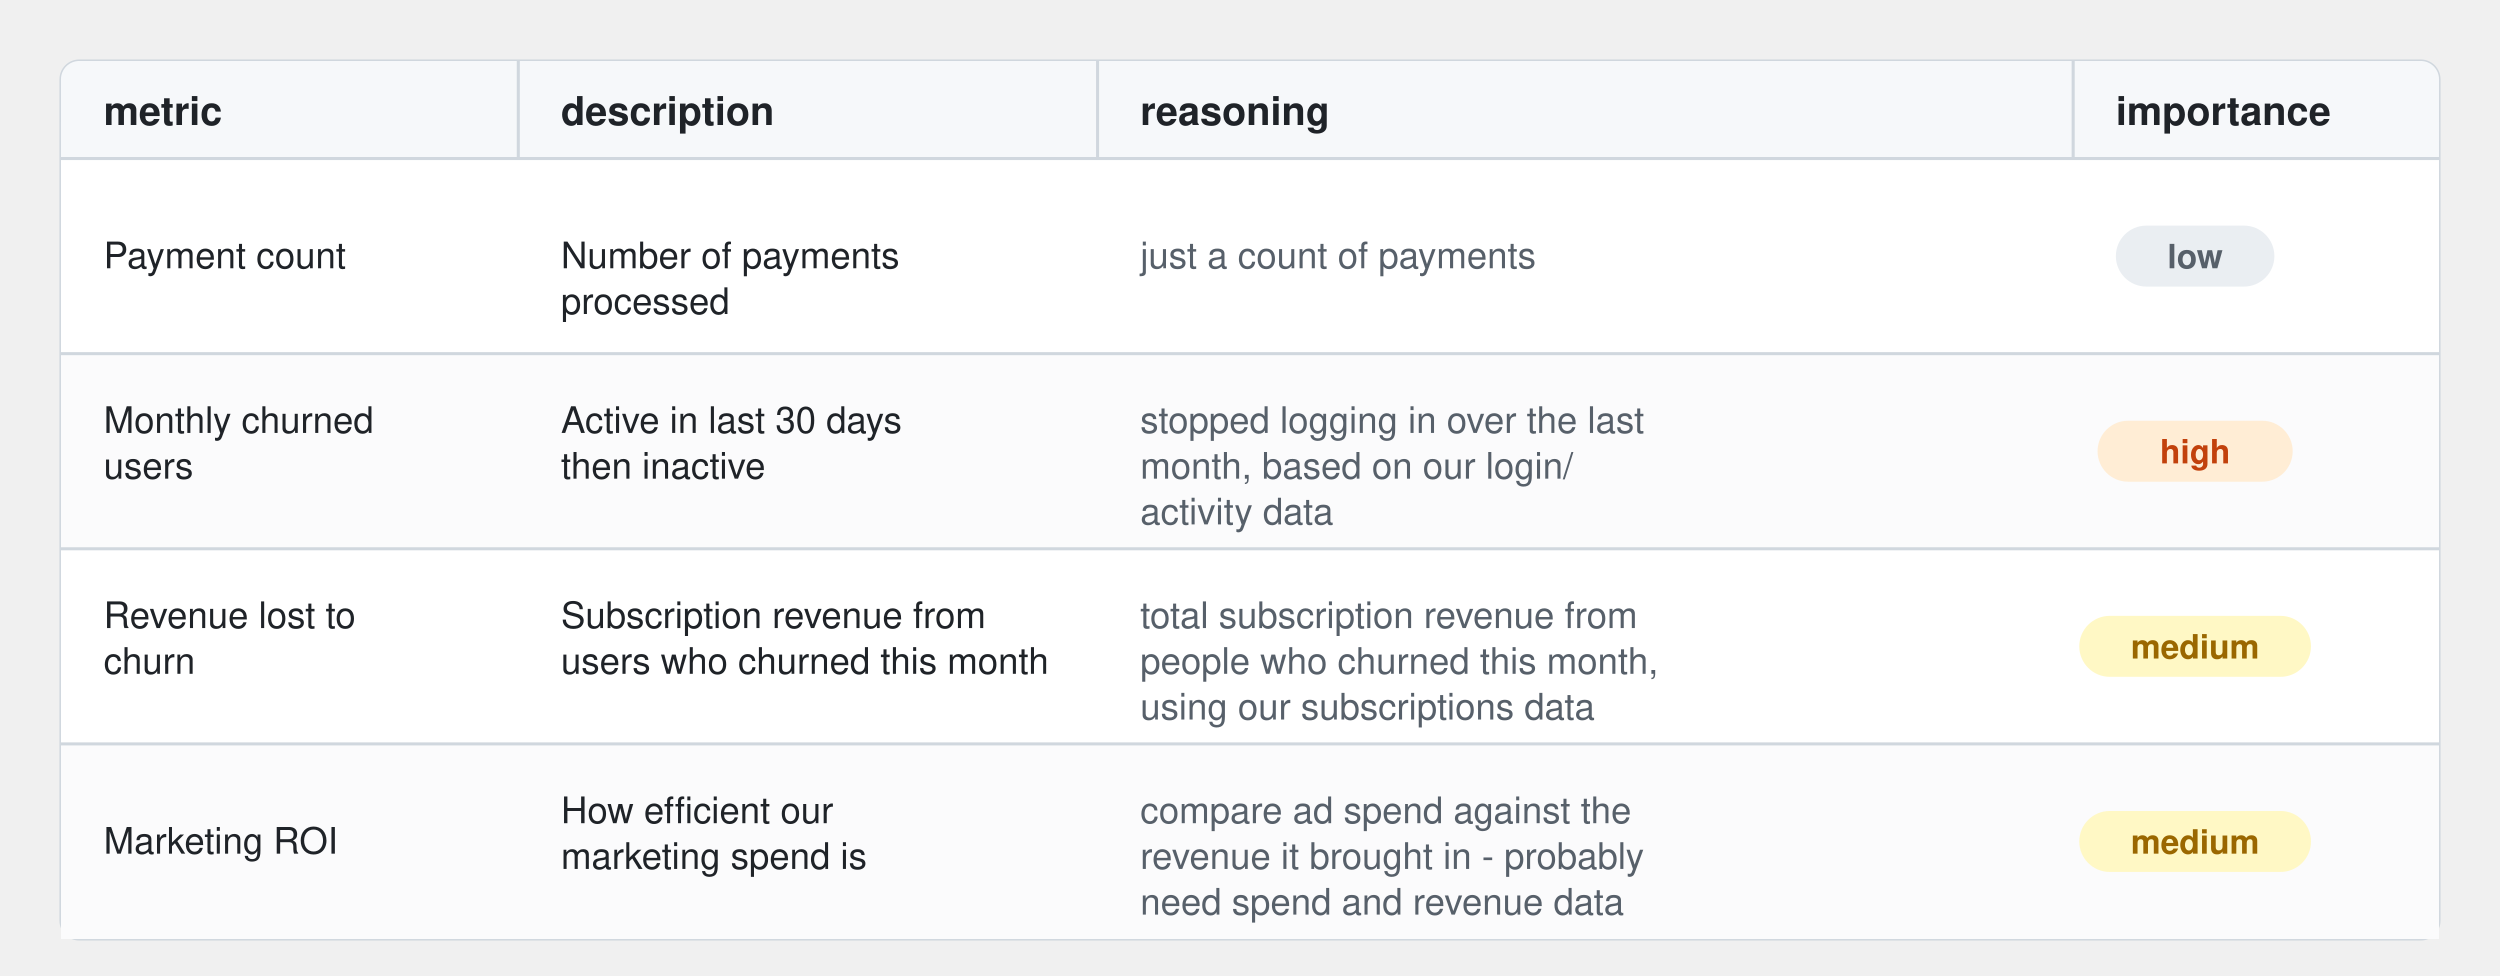
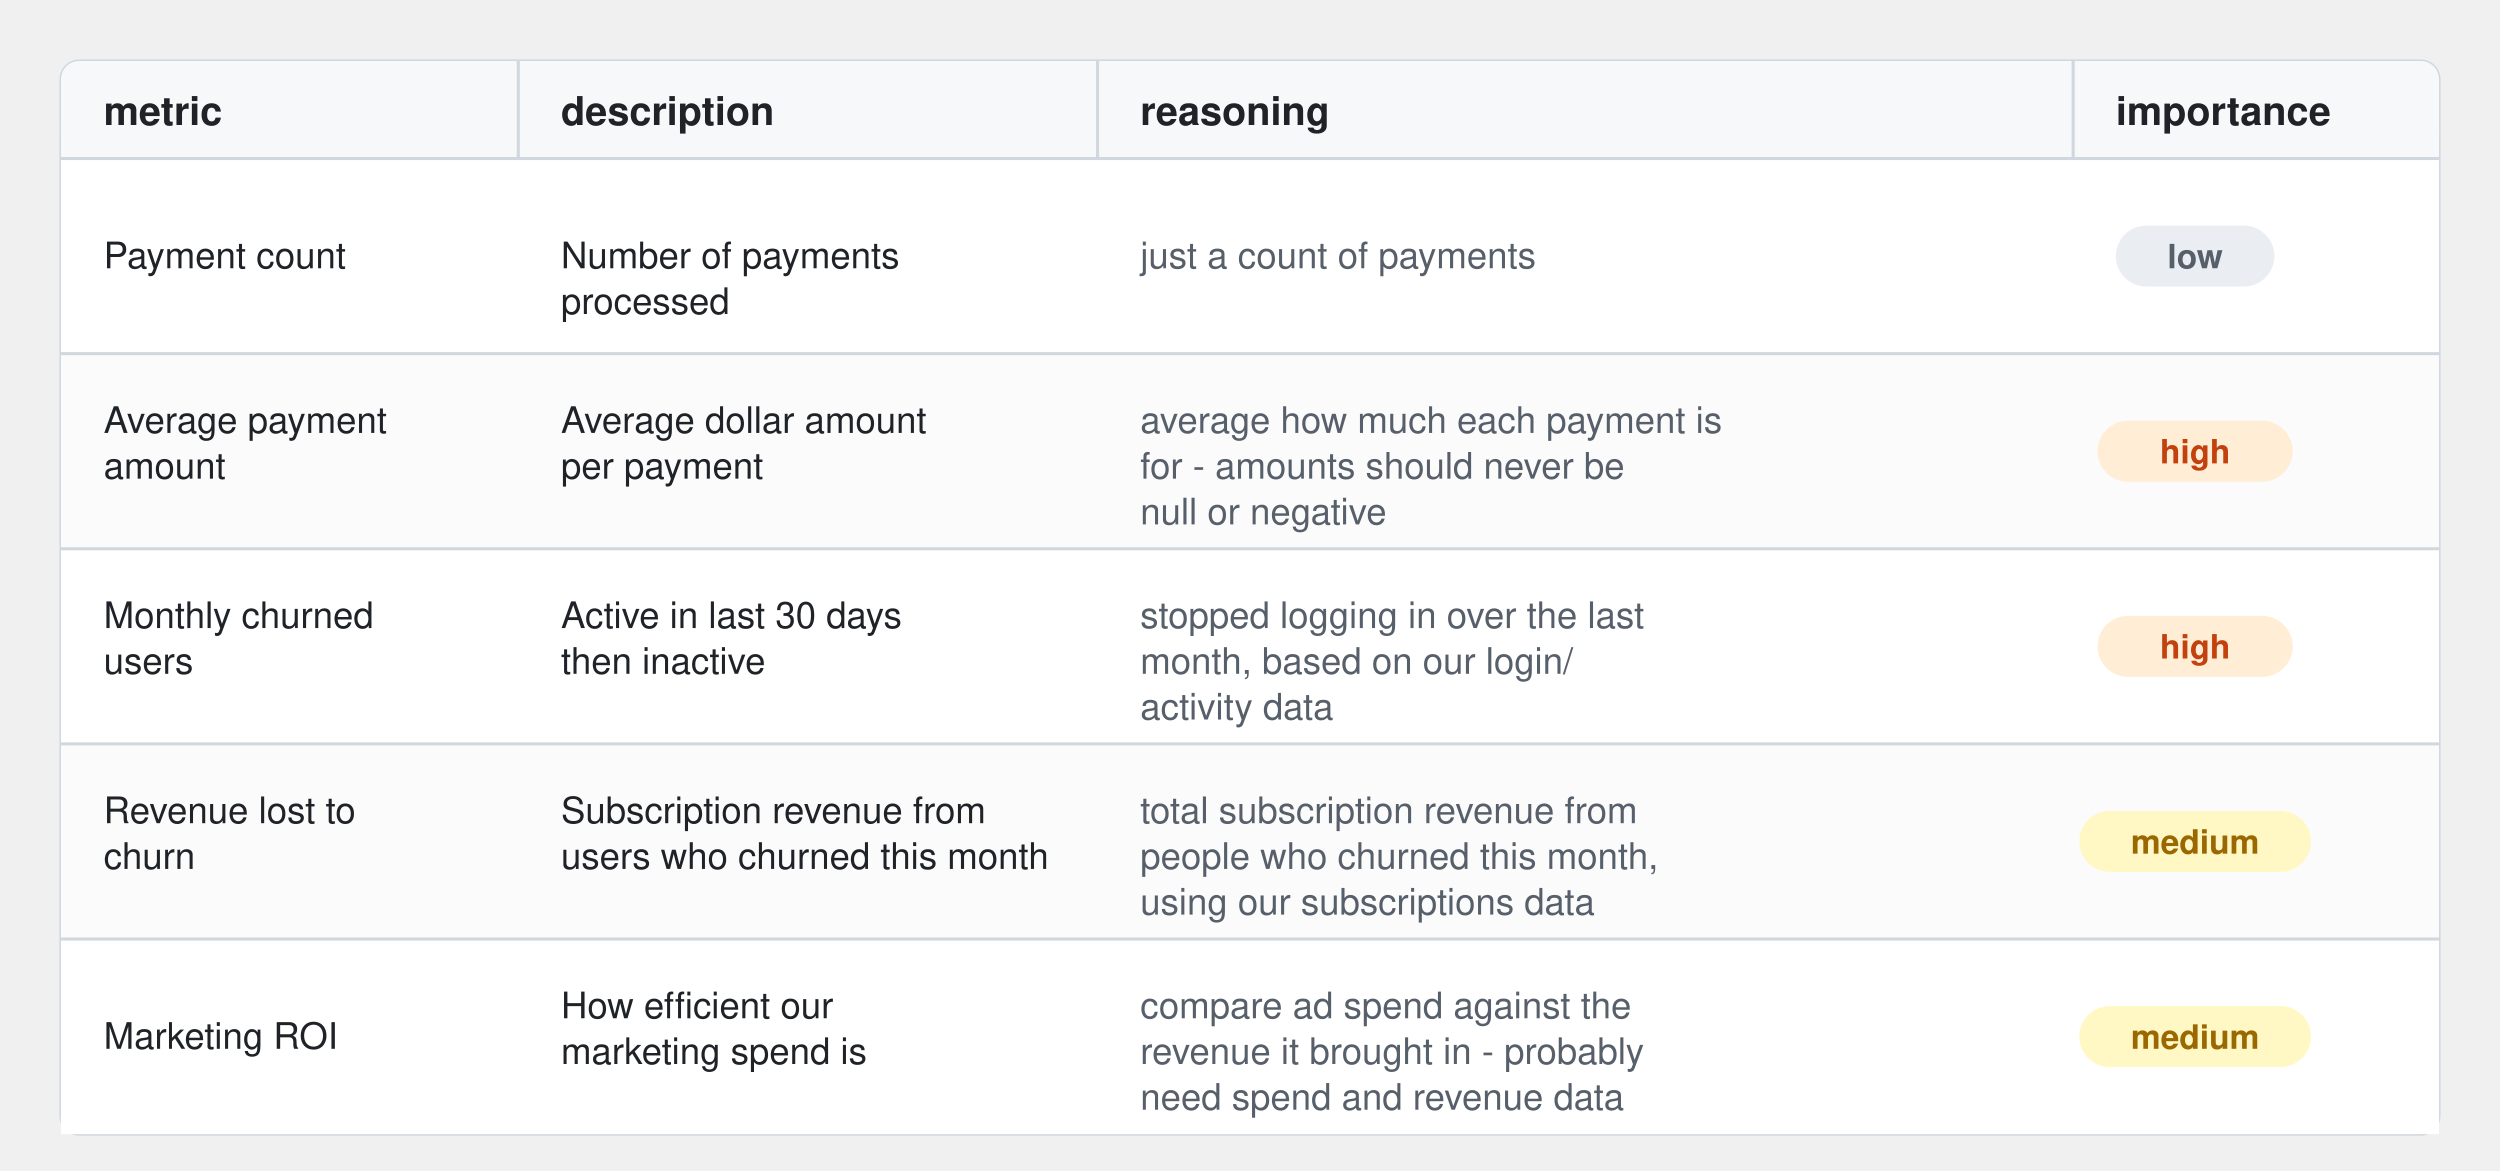
- <svg xmlns="http://www.w3.org/2000/svg" viewBox="0 0 820 320" font-family="Helvetica, Arial, sans-serif">
+ <svg xmlns="http://www.w3.org/2000/svg" viewBox="0 0 820 384" font-family="Helvetica, Arial, sans-serif">
  <style>
    .header-bg { fill: #f6f8fa; }
    .row-a { fill: #ffffff; }
    .row-b { fill: #fbfbfc; }
    .border { stroke: #d0d7de; stroke-width: 1; }
    .header-text { font-size: 13px; font-weight: 700; fill: #1f2328; }
    .cell-text { font-size: 12px; fill: #1f2328; }
    .cell-text-muted { font-size: 12px; fill: #57606a; }
    .pill-low { fill: #eaeef2; }
    .pill-low-text { fill: #57606a; }
    .pill-medium { fill: #fff8c5; }
    .pill-medium-text { fill: #9a6700; }
    .pill-high { fill: #ffedd5; }
    .pill-high-text { fill: #c2410c; }
    .pill-label { font-size: 11px; font-weight: 700; }
  </style>
-   <rect x="20" y="20" width="780" height="288" fill="none" class="border" rx="6" />
+   <rect x="20" y="20" width="780" height="352" fill="none" class="border" rx="6" />
  <rect x="20" y="20" width="780" height="32" class="header-bg" rx="6" />
  <rect x="20" y="40" width="780" height="12" class="header-bg" />
  <text class="header-text" x="34" y="41">metric</text>
  <text class="header-text" x="184" y="41">description</text>
  <text class="header-text" x="374" y="41">reasoning</text>
  <text class="header-text" x="694" y="41">importance</text>
-   <line x1="170" y1="20" x2="170" y2="308" class="border" />
-   <line x1="360" y1="20" x2="360" y2="308" class="border" />
-   <line x1="680" y1="20" x2="680" y2="308" class="border" />
+   <line x1="170" y1="20" x2="170" y2="372" class="border" />
+   <line x1="360" y1="20" x2="360" y2="372" class="border" />
+   <line x1="680" y1="20" x2="680" y2="372" class="border" />
  <rect x="20" y="52" width="780" height="64" class="row-a" />
  <line x1="20" y1="52" x2="800" y2="52" class="border" />
  <text class="cell-text" x="34" y="88">Payment count</text>
  <text class="cell-text" x="184" y="88">Number of payments</text>
  <text class="cell-text" x="184" y="103">processed</text>
  <text class="cell-text-muted" x="374" y="88">just a count of payments</text>
  <rect x="694" y="74" width="52" height="20" rx="10" class="pill-low" />
  <text class="pill-label pill-low-text" x="720" y="88" text-anchor="middle">low</text>
  <rect x="20" y="116" width="780" height="64" class="row-b" />
  <line x1="20" y1="116" x2="800" y2="116" class="border" />
-   <text class="cell-text" x="34" y="142">Monthly churned</text>
-   <text class="cell-text" x="34" y="157">users</text>
-   <text class="cell-text" x="184" y="142">Active in last 30 days</text>
-   <text class="cell-text" x="184" y="157">then inactive</text>
-   <text class="cell-text-muted" x="374" y="142">stopped logging in over the last</text>
-   <text class="cell-text-muted" x="374" y="157">month, based on our login/</text>
-   <text class="cell-text-muted" x="374" y="172">activity data</text>
+   <text class="cell-text" x="34" y="142">Average payment</text>
+   <text class="cell-text" x="34" y="157">amount</text>
+   <text class="cell-text" x="184" y="142">Average dollar amount</text>
+   <text class="cell-text" x="184" y="157">per payment</text>
+   <text class="cell-text-muted" x="374" y="142">average how much each payment is</text>
+   <text class="cell-text-muted" x="374" y="157">for - amounts should never be</text>
+   <text class="cell-text-muted" x="374" y="172">null or negative</text>
  <rect x="688" y="138" width="64" height="20" rx="10" class="pill-high" />
  <text class="pill-label pill-high-text" x="720" y="152" text-anchor="middle">high</text>
  <rect x="20" y="180" width="780" height="64" class="row-a" />
  <line x1="20" y1="180" x2="800" y2="180" class="border" />
-   <text class="cell-text" x="34" y="206">Revenue lost to</text>
-   <text class="cell-text" x="34" y="221">churn</text>
-   <text class="cell-text" x="184" y="206">Subscription revenue from</text>
-   <text class="cell-text" x="184" y="221">users who churned this month</text>
-   <text class="cell-text-muted" x="374" y="206">total subscription revenue from</text>
-   <text class="cell-text-muted" x="374" y="221">people who churned this month,</text>
-   <text class="cell-text-muted" x="374" y="236">using our subscriptions data</text>
-   <rect x="682" y="202" width="76" height="20" rx="10" class="pill-medium" />
-   <text class="pill-label pill-medium-text" x="720" y="216" text-anchor="middle">medium</text>
+   <text class="cell-text" x="34" y="206">Monthly churned</text>
+   <text class="cell-text" x="34" y="221">users</text>
+   <text class="cell-text" x="184" y="206">Active in last 30 days</text>
+   <text class="cell-text" x="184" y="221">then inactive</text>
+   <text class="cell-text-muted" x="374" y="206">stopped logging in over the last</text>
+   <text class="cell-text-muted" x="374" y="221">month, based on our login/</text>
+   <text class="cell-text-muted" x="374" y="236">activity data</text>
+   <rect x="688" y="202" width="64" height="20" rx="10" class="pill-high" />
+   <text class="pill-label pill-high-text" x="720" y="216" text-anchor="middle">high</text>
  <rect x="20" y="244" width="780" height="64" class="row-b" />
  <line x1="20" y1="244" x2="800" y2="244" class="border" />
-   <text class="cell-text" x="34" y="280">Marketing ROI</text>
-   <text class="cell-text" x="184" y="270">How efficient our</text>
-   <text class="cell-text" x="184" y="285">marketing spend is</text>
-   <text class="cell-text-muted" x="374" y="270">compare ad spend against the</text>
-   <text class="cell-text-muted" x="374" y="285">revenue it brought in - probably</text>
-   <text class="cell-text-muted" x="374" y="300">need spend and revenue data</text>
+   <text class="cell-text" x="34" y="270">Revenue lost to</text>
+   <text class="cell-text" x="34" y="285">churn</text>
+   <text class="cell-text" x="184" y="270">Subscription revenue from</text>
+   <text class="cell-text" x="184" y="285">users who churned this month</text>
+   <text class="cell-text-muted" x="374" y="270">total subscription revenue from</text>
+   <text class="cell-text-muted" x="374" y="285">people who churned this month,</text>
+   <text class="cell-text-muted" x="374" y="300">using our subscriptions data</text>
  <rect x="682" y="266" width="76" height="20" rx="10" class="pill-medium" />
  <text class="pill-label pill-medium-text" x="720" y="280" text-anchor="middle">medium</text>
+   <rect x="20" y="308" width="780" height="64" class="row-a" />
+   <line x1="20" y1="308" x2="800" y2="308" class="border" />
+   <text class="cell-text" x="34" y="344">Marketing ROI</text>
+   <text class="cell-text" x="184" y="334">How efficient our</text>
+   <text class="cell-text" x="184" y="349">marketing spend is</text>
+   <text class="cell-text-muted" x="374" y="334">compare ad spend against the</text>
+   <text class="cell-text-muted" x="374" y="349">revenue it brought in - probably</text>
+   <text class="cell-text-muted" x="374" y="364">need spend and revenue data</text>
+   <rect x="682" y="330" width="76" height="20" rx="10" class="pill-medium" />
+   <text class="pill-label pill-medium-text" x="720" y="344" text-anchor="middle">medium</text>
</svg>
